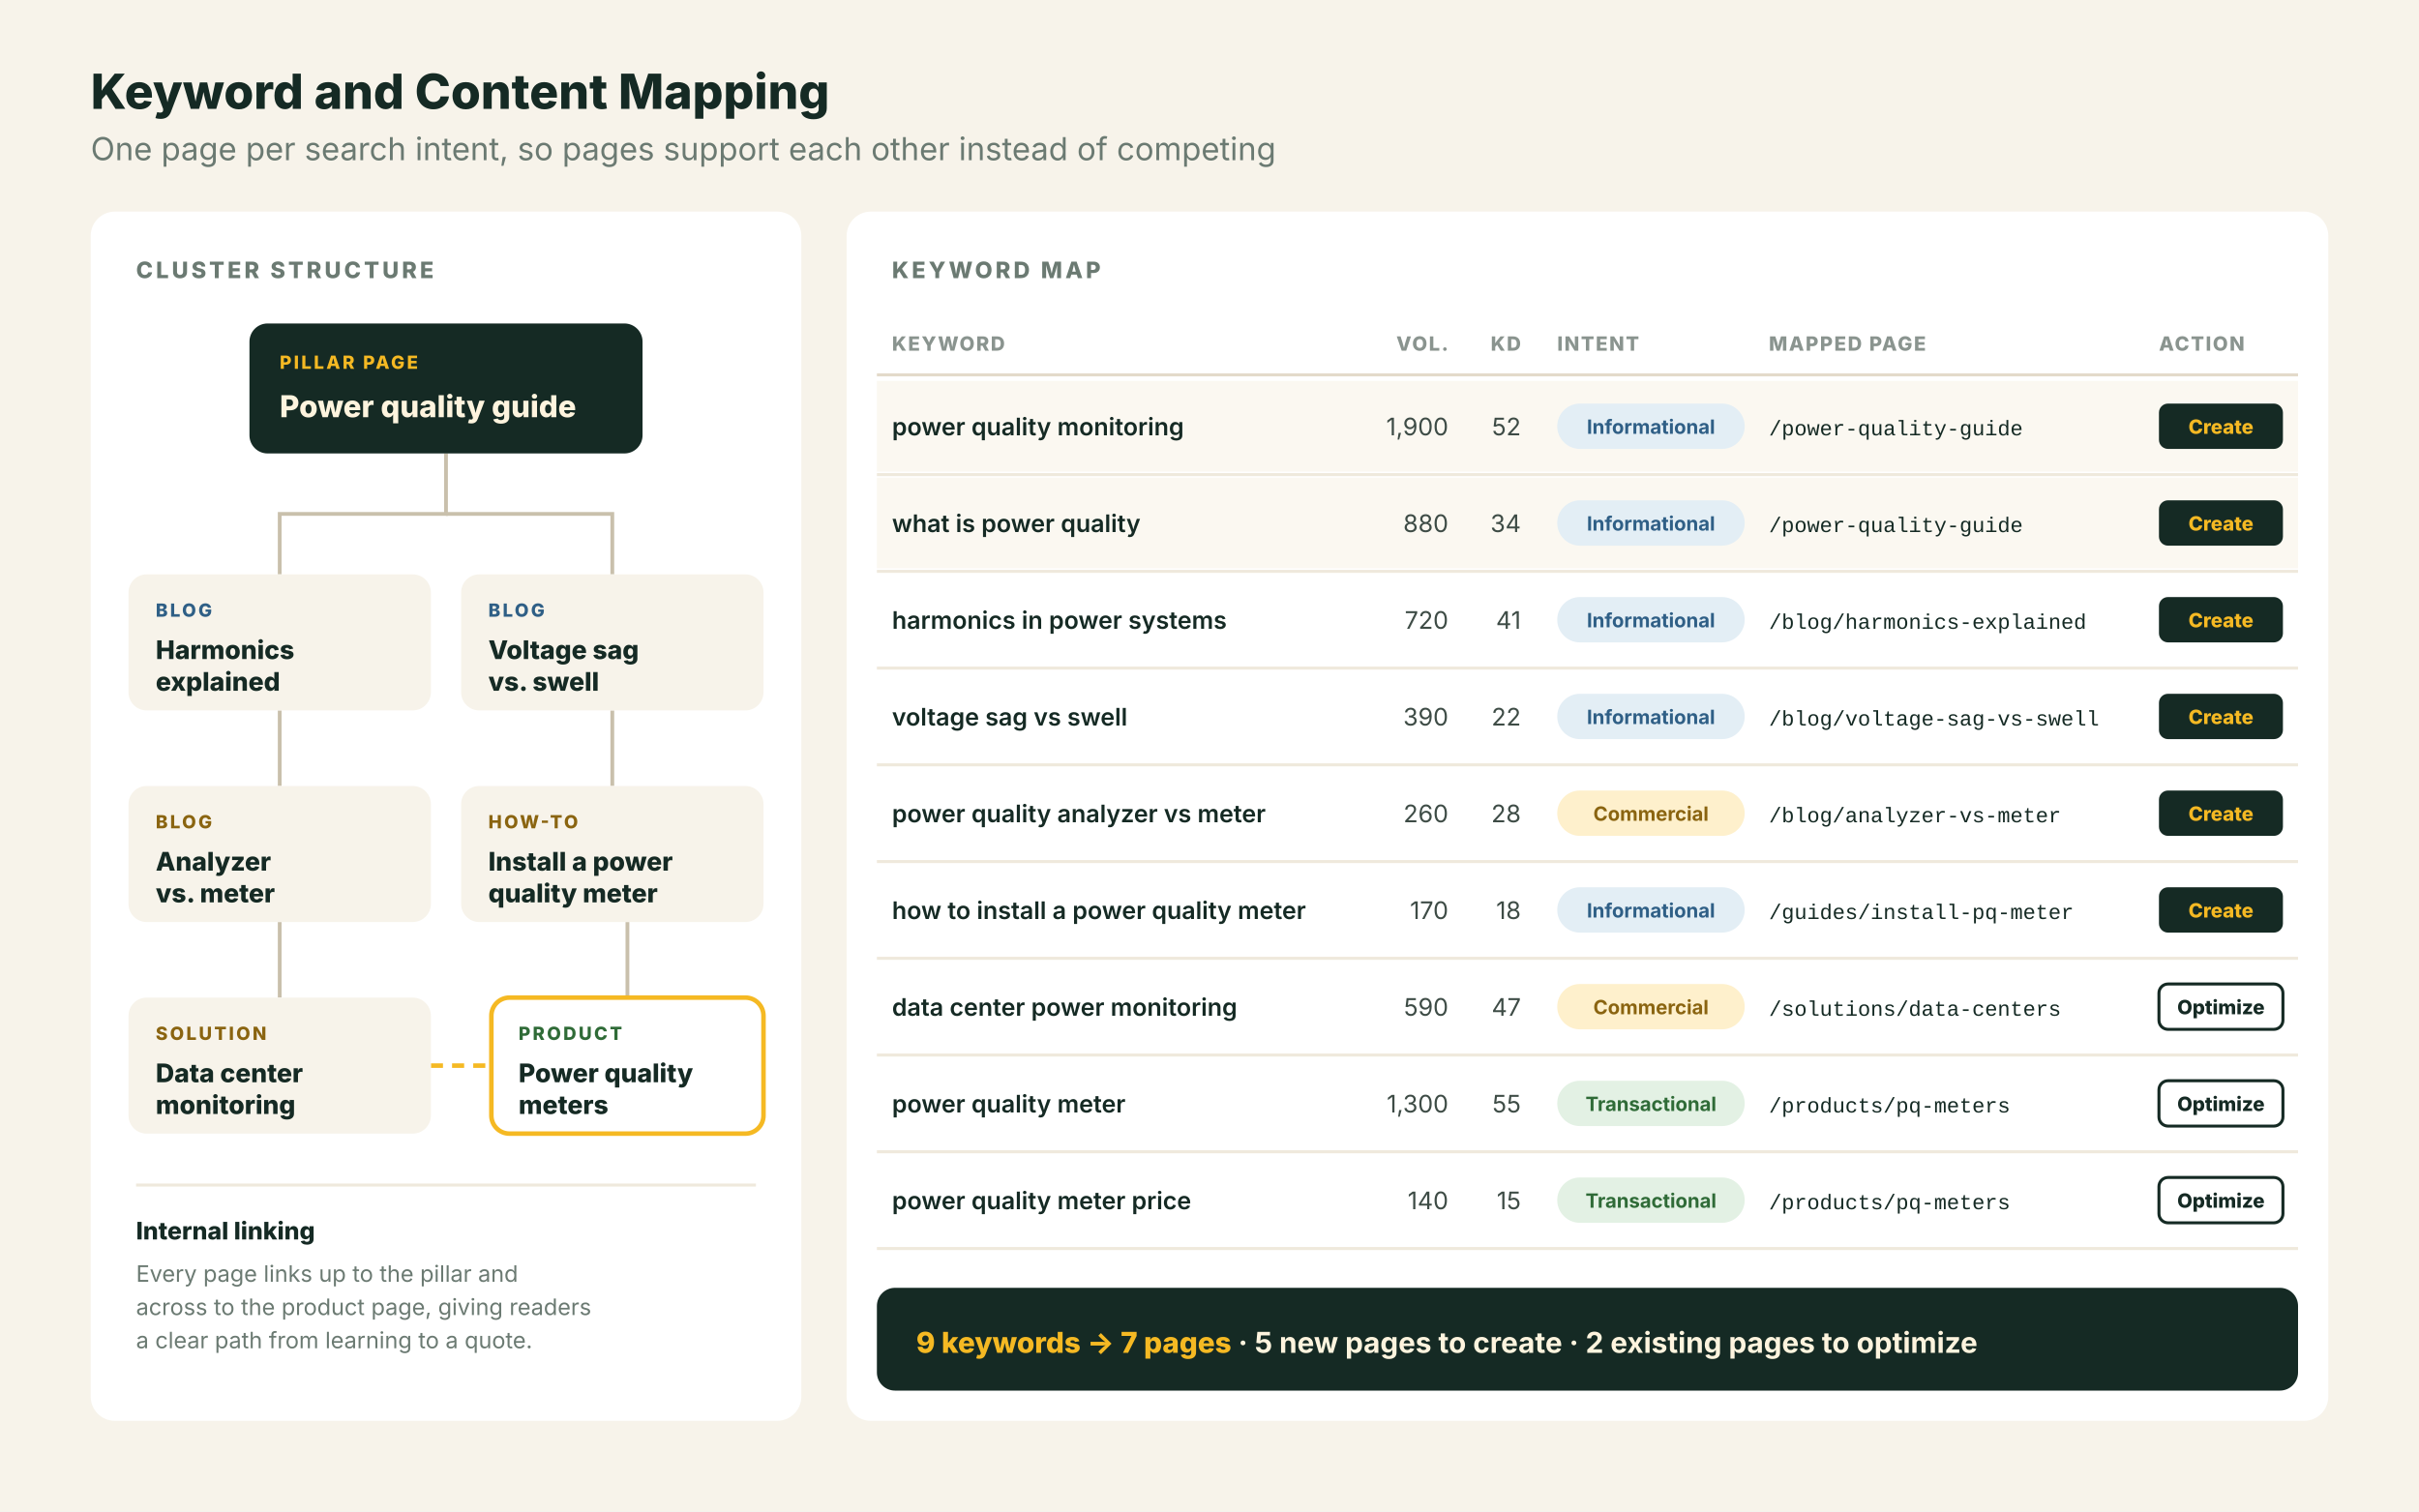
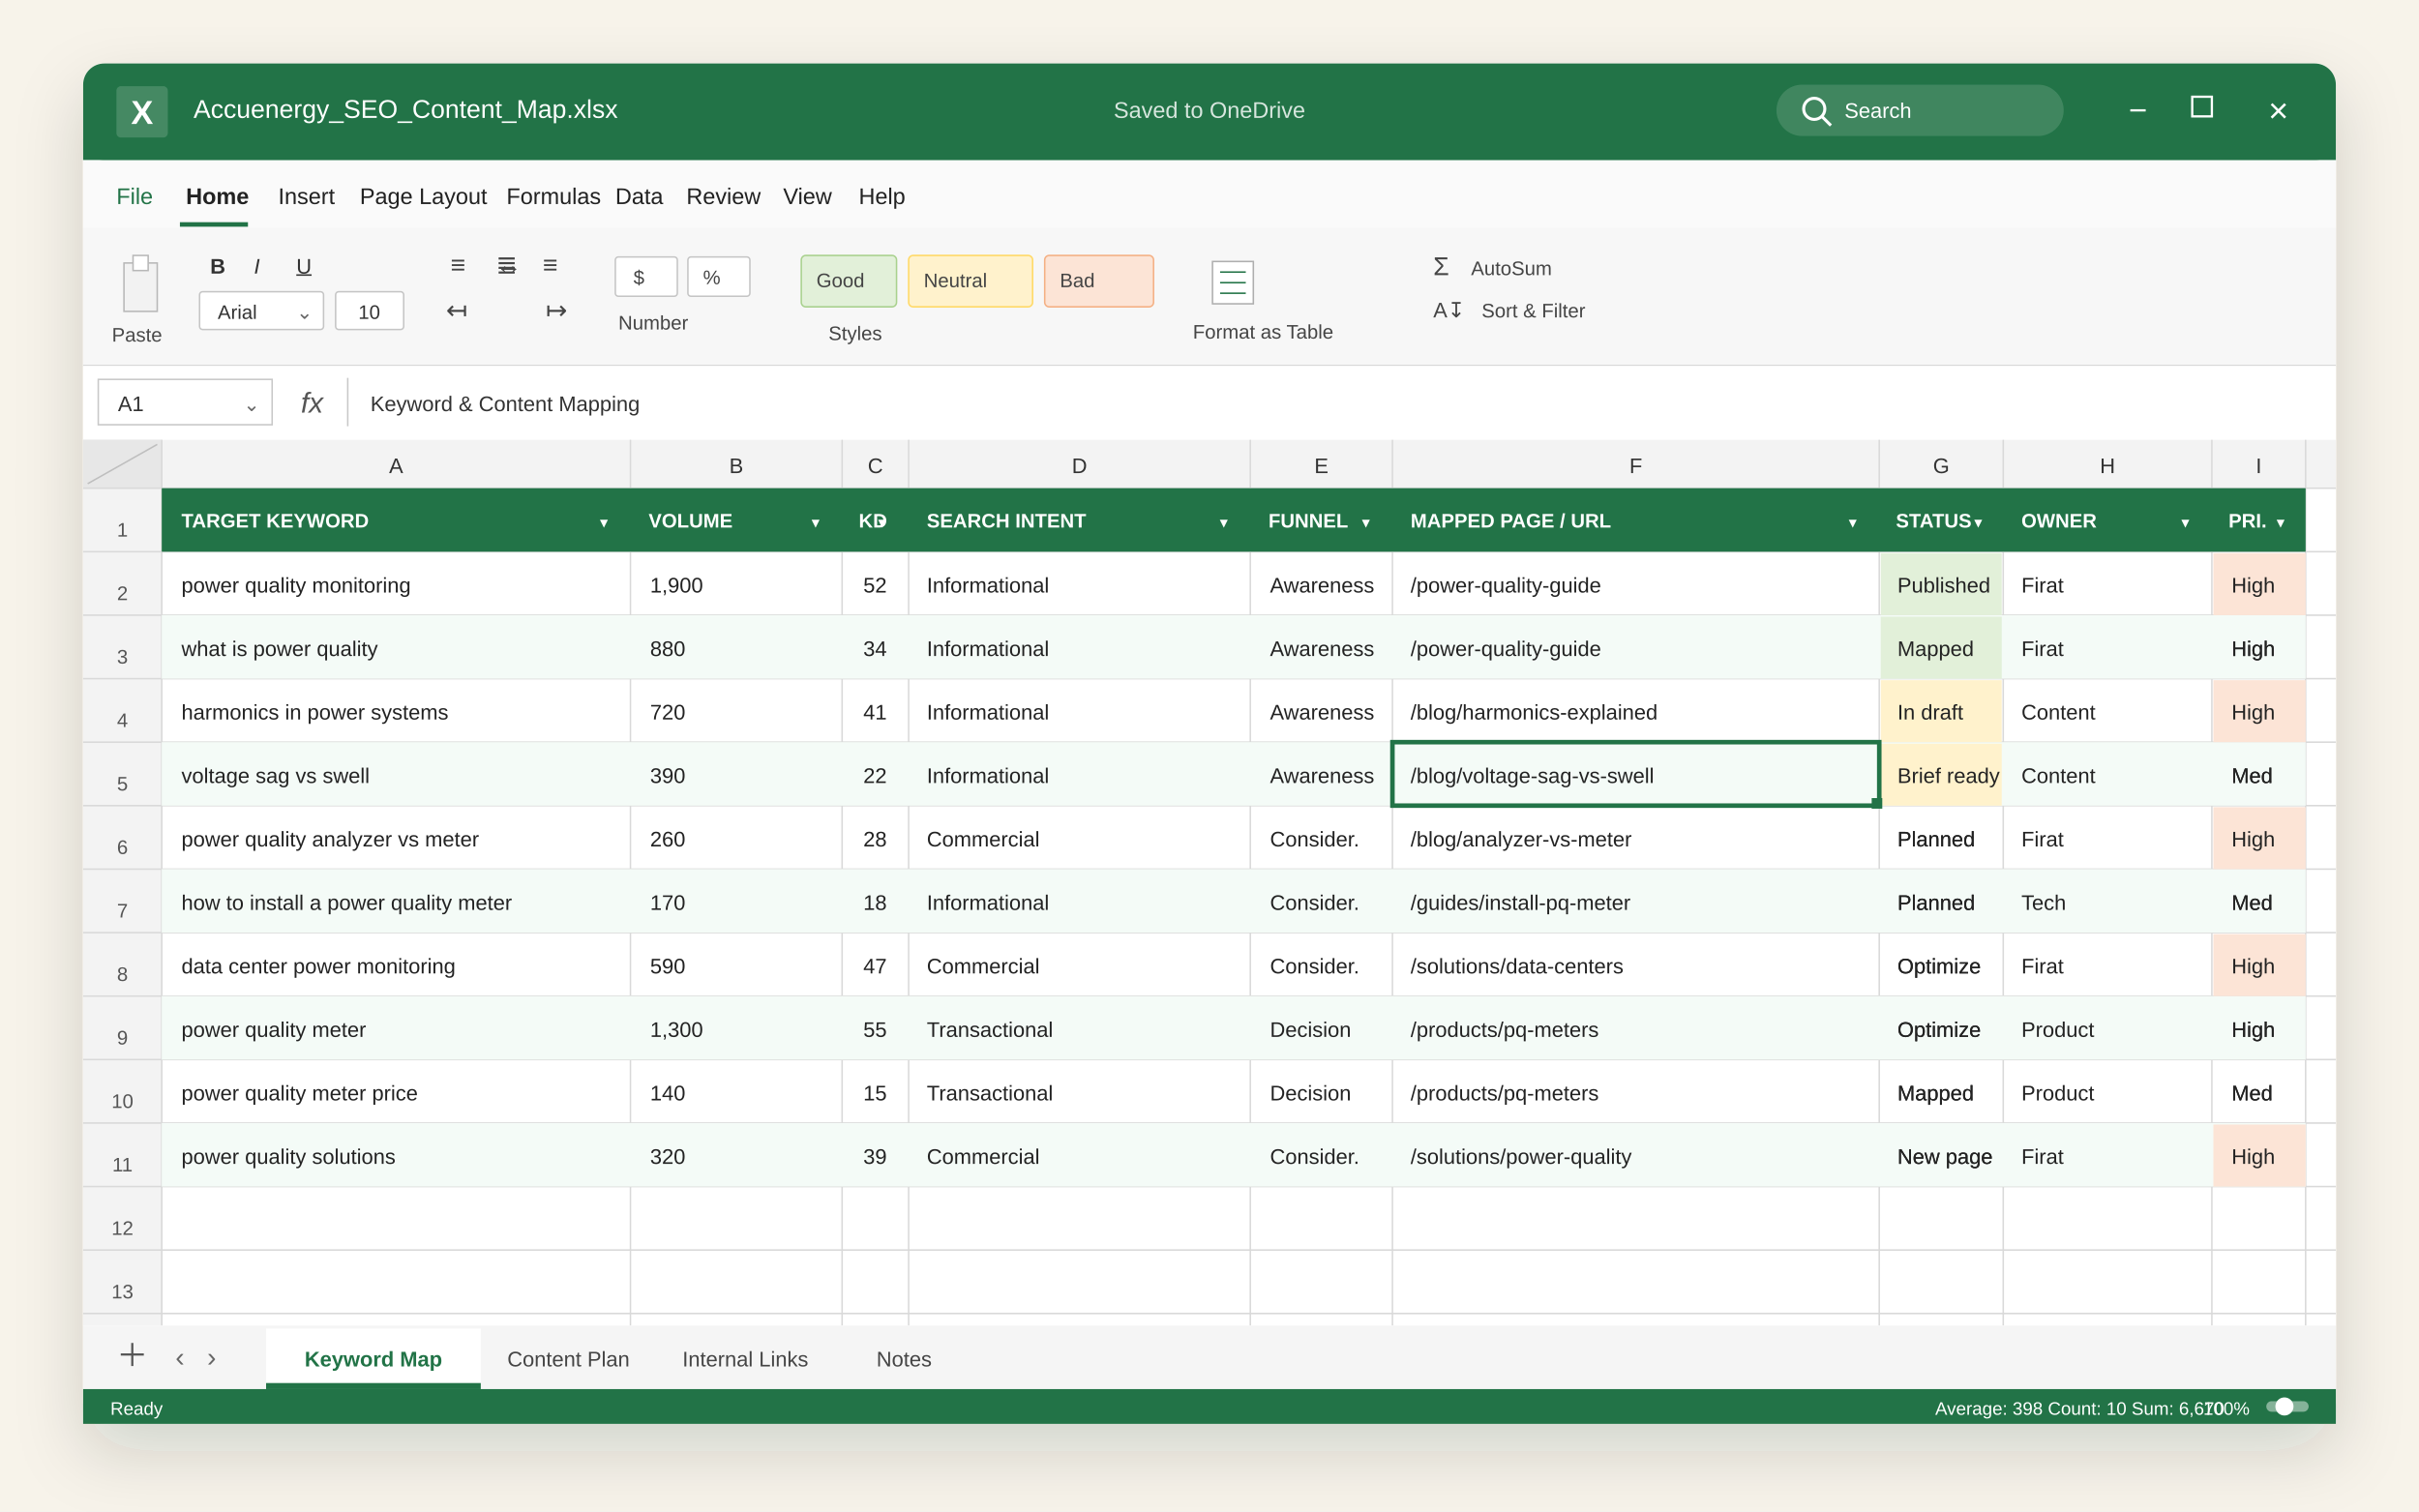
- <svg xmlns="http://www.w3.org/2000/svg" width="1600" height="1000" viewBox="0 0 1600 1000" font-family="Inter, 'Segoe UI', Arial, sans-serif">
-   <rect width="1600" height="1000" fill="#F7F3EA" />
-   <text x="60" y="72" font-size="32" font-weight="800" fill="#152A24">Keyword and Content Mapping</text>
-   <text x="60" y="106" font-size="21" fill="#6B7A72">One page per search intent, so pages support each other instead of competing</text>
-   <rect x="60" y="140" width="470" height="800" rx="16" fill="#FFFFFF" />
-   <text x="90" y="184" font-size="15" font-weight="800" fill="#6B7A72" letter-spacing="2">CLUSTER STRUCTURE</text>
-   <g stroke="#C9C0AC" stroke-width="2.5" fill="none">
-     <path d="M295 300 L295 340 L185 340 L185 380" />
-     <path d="M295 340 L405 340 L405 380" />
-     <path d="M185 470 L185 520" />
-     <path d="M405 470 L405 520" />
-     <path d="M185 610 L185 660" />
-     <path d="M415 610 L415 660" />
+ <svg xmlns="http://www.w3.org/2000/svg" width="1600" height="1000" viewBox="0 0 1600 1000" font-family="Arial, Segoe UI, sans-serif">
+   <defs>
+     <filter id="shadow" x="-10%" y="-10%" width="120%" height="130%">
+       <feDropShadow dx="0" dy="18" stdDeviation="22" flood-color="#152A24" flood-opacity=".16" />
+     </filter>
+     <clipPath id="sheet">
+       <rect x="55" y="291" width="1490" height="586" />
+     </clipPath>
+   </defs>
+   <rect x="0" y="0" width="1600" height="1000" rx="0" fill="#F7F3EA" />
+   <g filter="url(#shadow)">
+     <rect x="55" y="42" width="1490" height="900" rx="14" fill="#fff" />
+     <rect x="55" y="42" width="1490" height="64" rx="14" fill="#217346" />
+     <rect x="55" y="92" width="1490" height="14" rx="0" fill="#217346" />
+     <rect x="77" y="57" width="34" height="34" rx="3" fill="#ffffff" fill-opacity=".16" />
+     <text x="94" y="82" font-size="22" fill="#fff" font-weight="700" text-anchor="middle">X</text>
+     <text x="128" y="78" font-size="17" fill="#fff" font-weight="400" text-anchor="start">Accuenergy_SEO_Content_Map.xlsx</text>
+     <text x="800" y="78" font-size="15" fill="#fff" font-weight="400" text-anchor="middle" fill-opacity=".82">Saved to OneDrive</text>
+     <rect x="1175" y="56" width="190" height="34" rx="17" fill="#ffffff" fill-opacity=".14" />
+     <circle cx="1200" cy="72" r="7" fill="none" stroke="#fff" stroke-width="2" />
+     <line x1="1205" y1="77" x2="1211" y2="83" stroke="#fff" stroke-width="2" />
+     <text x="1220" y="78" font-size="14" fill="#fff" font-weight="400" text-anchor="start">Search</text>
+     <text x="1408" y="80" font-size="21" fill="#fff" font-weight="400" text-anchor="start">−</text>
+     <rect x="1450" y="64" width="13" height="13" rx="0" fill="none" stroke="#fff" stroke-width="1.5" />
+     <text x="1507" y="81" font-size="23" fill="#fff" font-weight="400" text-anchor="middle">×</text>
+     <rect x="55" y="106" width="1490" height="45" rx="0" fill="#FAFAFA" />
+     <text x="77" y="135" font-size="15" fill="#217346" font-weight="400" text-anchor="start">File</text>
+     <text x="123" y="135" font-size="15" fill="#202020" font-weight="700" text-anchor="start">Home</text>
+     <text x="184" y="135" font-size="15" fill="#202020" font-weight="400" text-anchor="start">Insert</text>
+     <text x="238" y="135" font-size="15" fill="#202020" font-weight="400" text-anchor="start">Page Layout</text>
+     <text x="335" y="135" font-size="15" fill="#202020" font-weight="400" text-anchor="start">Formulas</text>
+     <text x="407" y="135" font-size="15" fill="#202020" font-weight="400" text-anchor="start">Data</text>
+     <text x="454" y="135" font-size="15" fill="#202020" font-weight="400" text-anchor="start">Review</text>
+     <text x="518" y="135" font-size="15" fill="#202020" font-weight="400" text-anchor="start">View</text>
+     <text x="568" y="135" font-size="15" fill="#202020" font-weight="400" text-anchor="start">Help</text>
+     <rect x="119" y="147" width="45" height="3" rx="0" fill="#217346" />
+     <rect x="55" y="151" width="1490" height="91" rx="0" fill="#F7F7F7" />
+     <line x1="55" y1="242" x2="1545" y2="242" stroke="#C9C9C9" />
+     <rect x="82" y="174" width="22" height="32" rx="0" fill="#F2F2F2" stroke="#B8B8B8" stroke-width="1" />
+     <rect x="88" y="169" width="10" height="10" rx="0" fill="#fff" stroke="#B8B8B8" stroke-width="1" />
+     <text x="74" y="226" font-size="13" fill="#4A4A4A" font-weight="400" text-anchor="start">Paste</text>
+     <text x="139" y="181" font-size="14" fill="#333" font-weight="700" text-anchor="start">B</text>
+     <text x="168" y="181" font-size="14" fill="#333" font-weight="400" text-anchor="start" font-style="italic">I</text>
+     <text x="196" y="181" font-size="14" fill="#333" font-weight="400" text-anchor="start" text-decoration="underline">U</text>
+     <rect x="132" y="193" width="82" height="25" rx="2" fill="#fff" stroke="#C5C5C5" stroke-width="1" />
+     <text x="144" y="211" font-size="13" fill="#333" font-weight="400" text-anchor="start">Arial</text>
+     <text x="196" y="211" font-size="13" fill="#666" font-weight="400" text-anchor="start">⌄</text>
+     <rect x="222" y="193" width="45" height="25" rx="2" fill="#fff" stroke="#C5C5C5" stroke-width="1" />
+     <text x="237" y="211" font-size="13" fill="#333" font-weight="400" text-anchor="start">10</text>
+     <text x="298" y="181" font-size="17" fill="#444" font-weight="400" text-anchor="start">≡</text>
+     <text x="328" y="181" font-size="17" fill="#444" font-weight="400" text-anchor="start">≣</text>
+     <text x="359" y="181" font-size="17" fill="#444" font-weight="400" text-anchor="start">≡</text>
+     <text x="295" y="211" font-size="17" fill="#444" font-weight="400" text-anchor="start">↤</text>
+     <text x="328" y="181" font-size="17" fill="#444" font-weight="400" text-anchor="start">↔</text>
+     <text x="361" y="211" font-size="17" fill="#444" font-weight="400" text-anchor="start">↦</text>
+     <rect x="407" y="170" width="41" height="26" rx="2" fill="#fff" stroke="#C5C5C5" stroke-width="1" />
+     <text x="419" y="188" font-size="13" fill="#444" font-weight="400" text-anchor="start">$</text>
+     <rect x="455" y="170" width="41" height="26" rx="2" fill="#fff" stroke="#C5C5C5" stroke-width="1" />
+     <text x="465" y="188" font-size="13" fill="#444" font-weight="400" text-anchor="start">%</text>
+     <text x="409" y="218" font-size="13" fill="#444" font-weight="400" text-anchor="start">Number</text>
+     <rect x="530" y="169" width="63" height="34" rx="3" fill="#E2F0D9" stroke="#A9D18E" stroke-width="1" />
+     <text x="540" y="190" font-size="13" fill="#444" font-weight="400" text-anchor="start">Good</text>
+     <rect x="601" y="169" width="82" height="34" rx="3" fill="#FFF2CC" stroke="#FFD966" stroke-width="1" />
+     <text x="611" y="190" font-size="13" fill="#444" font-weight="400" text-anchor="start">Neutral</text>
+     <rect x="691" y="169" width="72" height="34" rx="3" fill="#FCE4D6" stroke="#F4B084" stroke-width="1" />
+     <text x="701" y="190" font-size="13" fill="#444" font-weight="400" text-anchor="start">Bad</text>
+     <text x="548" y="225" font-size="13" fill="#444" font-weight="400" text-anchor="start">Styles</text>
+     <rect x="802" y="173" width="27" height="28" rx="0" fill="#fff" stroke="#AFAFAF" stroke-width="1" />
+     <path d="M807 180h17M807 187h17M807 194h17" stroke="#217346" />
+     <text x="789" y="224" font-size="13" fill="#444" font-weight="400" text-anchor="start">Format as Table</text>
+     <text x="948" y="182" font-size="17" fill="#444" font-weight="400" text-anchor="start">Σ</text>
+     <text x="973" y="182" font-size="13" fill="#444" font-weight="400" text-anchor="start">AutoSum</text>
+     <text x="948" y="210" font-size="14" fill="#444" font-weight="400" text-anchor="start">A↧</text>
+     <text x="980" y="210" font-size="13" fill="#444" font-weight="400" text-anchor="start">Sort &amp; Filter</text>
+     <rect x="55" y="242" width="1490" height="49" rx="0" fill="#fff" />
+     <rect x="65" y="251" width="115" height="30" rx="0" fill="#fff" stroke="#C8C8C8" stroke-width="1" />
+     <text x="78" y="272" font-size="14" fill="#333" font-weight="400" text-anchor="start">A1</text>
+     <text x="161" y="272" font-size="13" fill="#666" font-weight="400" text-anchor="start">⌄</text>
+     <text x="199" y="273" font-size="19" fill="#555" font-weight="400" text-anchor="start" font-style="italic">fx</text>
+     <line x1="230" y1="250" x2="230" y2="282" stroke="#C8C8C8" />
+     <text x="245" y="272" font-size="14" fill="#333" font-weight="400" text-anchor="start">Keyword &amp; Content Mapping</text>
+     <g clip-path="url(#sheet)">
+       <rect x="55" y="291" width="1490" height="586" rx="0" fill="#fff" />
+       <rect x="55" y="291" width="52" height="586" rx="0" fill="#F3F3F3" />
+       <rect x="55" y="291" width="1490" height="32" rx="0" fill="#F3F3F3" />
+       <rect x="55" y="291" width="52" height="32" rx="0" fill="#E7E7E7" />
+       <path d="M58 320l46-26" stroke="#BEBEBE" />
+       <text x="262" y="313" font-size="14" fill="#333" font-weight="400" text-anchor="middle">A</text>
+       <text x="487" y="313" font-size="14" fill="#333" font-weight="400" text-anchor="middle">B</text>
+       <text x="579" y="313" font-size="14" fill="#333" font-weight="400" text-anchor="middle">C</text>
+       <text x="714" y="313" font-size="14" fill="#333" font-weight="400" text-anchor="middle">D</text>
+       <text x="874" y="313" font-size="14" fill="#333" font-weight="400" text-anchor="middle">E</text>
+       <text x="1082" y="313" font-size="14" fill="#333" font-weight="400" text-anchor="middle">F</text>
+       <text x="1284" y="313" font-size="14" fill="#333" font-weight="400" text-anchor="middle">G</text>
+       <text x="1394" y="313" font-size="14" fill="#333" font-weight="400" text-anchor="middle">H</text>
+       <text x="1494" y="313" font-size="14" fill="#333" font-weight="400" text-anchor="middle">I</text>
+       <text x="81" y="355" font-size="13" fill="#555" font-weight="400" text-anchor="middle">1</text>
+       <text x="81" y="397" font-size="13" fill="#555" font-weight="400" text-anchor="middle">2</text>
+       <text x="81" y="439" font-size="13" fill="#555" font-weight="400" text-anchor="middle">3</text>
+       <text x="81" y="481" font-size="13" fill="#555" font-weight="400" text-anchor="middle">4</text>
+       <text x="81" y="523" font-size="13" fill="#555" font-weight="400" text-anchor="middle">5</text>
+       <text x="81" y="565" font-size="13" fill="#555" font-weight="400" text-anchor="middle">6</text>
+       <text x="81" y="607" font-size="13" fill="#555" font-weight="400" text-anchor="middle">7</text>
+       <text x="81" y="649" font-size="13" fill="#555" font-weight="400" text-anchor="middle">8</text>
+       <text x="81" y="691" font-size="13" fill="#555" font-weight="400" text-anchor="middle">9</text>
+       <text x="81" y="733" font-size="13" fill="#555" font-weight="400" text-anchor="middle">10</text>
+       <text x="81" y="775" font-size="13" fill="#555" font-weight="400" text-anchor="middle">11</text>
+       <text x="81" y="817" font-size="13" fill="#555" font-weight="400" text-anchor="middle">12</text>
+       <text x="81" y="859" font-size="13" fill="#555" font-weight="400" text-anchor="middle">13</text>
+       <line x1="107" y1="291" x2="107" y2="877" stroke="#D9D9D9" />
+       <line x1="417" y1="291" x2="417" y2="877" stroke="#D9D9D9" />
+       <line x1="557" y1="291" x2="557" y2="877" stroke="#D9D9D9" />
+       <line x1="601" y1="291" x2="601" y2="877" stroke="#D9D9D9" />
+       <line x1="827" y1="291" x2="827" y2="877" stroke="#D9D9D9" />
+       <line x1="921" y1="291" x2="921" y2="877" stroke="#D9D9D9" />
+       <line x1="1243" y1="291" x2="1243" y2="877" stroke="#D9D9D9" />
+       <line x1="1325" y1="291" x2="1325" y2="877" stroke="#D9D9D9" />
+       <line x1="1463" y1="291" x2="1463" y2="877" stroke="#D9D9D9" />
+       <line x1="1525" y1="291" x2="1525" y2="877" stroke="#D9D9D9" />
+       <line x1="55" y1="323" x2="1545" y2="323" stroke="#D9D9D9" />
+       <line x1="55" y1="365" x2="1545" y2="365" stroke="#D9D9D9" />
+       <line x1="55" y1="407" x2="1545" y2="407" stroke="#D9D9D9" />
+       <line x1="55" y1="449" x2="1545" y2="449" stroke="#D9D9D9" />
+       <line x1="55" y1="491" x2="1545" y2="491" stroke="#D9D9D9" />
+       <line x1="55" y1="533" x2="1545" y2="533" stroke="#D9D9D9" />
+       <line x1="55" y1="575" x2="1545" y2="575" stroke="#D9D9D9" />
+       <line x1="55" y1="617" x2="1545" y2="617" stroke="#D9D9D9" />
+       <line x1="55" y1="659" x2="1545" y2="659" stroke="#D9D9D9" />
+       <line x1="55" y1="701" x2="1545" y2="701" stroke="#D9D9D9" />
+       <line x1="55" y1="743" x2="1545" y2="743" stroke="#D9D9D9" />
+       <line x1="55" y1="785" x2="1545" y2="785" stroke="#D9D9D9" />
+       <line x1="55" y1="827" x2="1545" y2="827" stroke="#D9D9D9" />
+       <line x1="55" y1="869" x2="1545" y2="869" stroke="#D9D9D9" />
+       <rect x="107" y="323" width="1418" height="42" rx="0" fill="#217346" />
+       <text x="120" y="349" font-size="13" fill="#fff" font-weight="700" text-anchor="start">TARGET KEYWORD</text>
+       <text x="429" y="349" font-size="13" fill="#fff" font-weight="700" text-anchor="start">VOLUME</text>
+       <text x="568" y="349" font-size="13" fill="#fff" font-weight="700" text-anchor="start">KD</text>
+       <text x="613" y="349" font-size="13" fill="#fff" font-weight="700" text-anchor="start">SEARCH INTENT</text>
+       <text x="839" y="349" font-size="13" fill="#fff" font-weight="700" text-anchor="start">FUNNEL</text>
+       <text x="933" y="349" font-size="13" fill="#fff" font-weight="700" text-anchor="start">MAPPED PAGE / URL</text>
+       <text x="1254" y="349" font-size="13" fill="#fff" font-weight="700" text-anchor="start">STATUS</text>
+       <text x="1337" y="349" font-size="13" fill="#fff" font-weight="700" text-anchor="start">OWNER</text>
+       <text x="1474" y="349" font-size="13" fill="#fff" font-weight="700" text-anchor="start">PRI.</text>
+       <text x="395" y="349" font-size="9" fill="#fff" font-weight="400" text-anchor="start">▼</text>
+       <text x="535" y="349" font-size="9" fill="#fff" font-weight="400" text-anchor="start">▼</text>
+       <text x="579" y="349" font-size="9" fill="#fff" font-weight="400" text-anchor="start">▼</text>
+       <text x="805" y="349" font-size="9" fill="#fff" font-weight="400" text-anchor="start">▼</text>
+       <text x="899" y="349" font-size="9" fill="#fff" font-weight="400" text-anchor="start">▼</text>
+       <text x="1221" y="349" font-size="9" fill="#fff" font-weight="400" text-anchor="start">▼</text>
+       <text x="1304" y="349" font-size="9" fill="#fff" font-weight="400" text-anchor="start">▼</text>
+       <text x="1441" y="349" font-size="9" fill="#fff" font-weight="400" text-anchor="start">▼</text>
+       <text x="1504" y="349" font-size="9" fill="#fff" font-weight="400" text-anchor="start">▼</text>
+       <rect x="107" y="407" width="1418" height="42" rx="0" fill="#F4FBF7" />
+       <rect x="107" y="491" width="1418" height="42" rx="0" fill="#F4FBF7" />
+       <rect x="107" y="575" width="1418" height="42" rx="0" fill="#F4FBF7" />
+       <rect x="107" y="659" width="1418" height="42" rx="0" fill="#F4FBF7" />
+       <rect x="107" y="743" width="1418" height="42" rx="0" fill="#F4FBF7" />
+       <text x="120" y="392" font-size="14" fill="#242424" font-weight="400" text-anchor="start">power quality monitoring</text>
+       <text x="430" y="392" font-size="14" fill="#242424" font-weight="400" text-anchor="start">1,900</text>
+       <text x="571" y="392" font-size="14" fill="#242424" font-weight="400" text-anchor="start">52</text>
+       <text x="613" y="392" font-size="14" fill="#242424" font-weight="400" text-anchor="start">Informational</text>
+       <text x="840" y="392" font-size="14" fill="#242424" font-weight="400" text-anchor="start">Awareness</text>
+       <text x="933" y="392" font-size="14" fill="#242424" font-weight="400" text-anchor="start">/power-quality-guide</text>
+       <text x="1255" y="392" font-size="14" fill="#242424" font-weight="400" text-anchor="start">Published</text>
+       <text x="1337" y="392" font-size="14" fill="#242424" font-weight="400" text-anchor="start">Firat</text>
+       <text x="1476" y="392" font-size="14" fill="#242424" font-weight="400" text-anchor="start">High</text>
+       <text x="120" y="434" font-size="14" fill="#242424" font-weight="400" text-anchor="start">what is power quality</text>
+       <text x="430" y="434" font-size="14" fill="#242424" font-weight="400" text-anchor="start">880</text>
+       <text x="571" y="434" font-size="14" fill="#242424" font-weight="400" text-anchor="start">34</text>
+       <text x="613" y="434" font-size="14" fill="#242424" font-weight="400" text-anchor="start">Informational</text>
+       <text x="840" y="434" font-size="14" fill="#242424" font-weight="400" text-anchor="start">Awareness</text>
+       <text x="933" y="434" font-size="14" fill="#242424" font-weight="400" text-anchor="start">/power-quality-guide</text>
+       <text x="1255" y="434" font-size="14" fill="#242424" font-weight="400" text-anchor="start">Mapped</text>
+       <text x="1337" y="434" font-size="14" fill="#242424" font-weight="400" text-anchor="start">Firat</text>
+       <text x="1476" y="434" font-size="14" fill="#242424" font-weight="400" text-anchor="start">High</text>
+       <text x="120" y="476" font-size="14" fill="#242424" font-weight="400" text-anchor="start">harmonics in power systems</text>
+       <text x="430" y="476" font-size="14" fill="#242424" font-weight="400" text-anchor="start">720</text>
+       <text x="571" y="476" font-size="14" fill="#242424" font-weight="400" text-anchor="start">41</text>
+       <text x="613" y="476" font-size="14" fill="#242424" font-weight="400" text-anchor="start">Informational</text>
+       <text x="840" y="476" font-size="14" fill="#242424" font-weight="400" text-anchor="start">Awareness</text>
+       <text x="933" y="476" font-size="14" fill="#242424" font-weight="400" text-anchor="start">/blog/harmonics-explained</text>
+       <text x="1255" y="476" font-size="14" fill="#242424" font-weight="400" text-anchor="start">In draft</text>
+       <text x="1337" y="476" font-size="14" fill="#242424" font-weight="400" text-anchor="start">Content</text>
+       <text x="1476" y="476" font-size="14" fill="#242424" font-weight="400" text-anchor="start">High</text>
+       <text x="120" y="518" font-size="14" fill="#242424" font-weight="400" text-anchor="start">voltage sag vs swell</text>
+       <text x="430" y="518" font-size="14" fill="#242424" font-weight="400" text-anchor="start">390</text>
+       <text x="571" y="518" font-size="14" fill="#242424" font-weight="400" text-anchor="start">22</text>
+       <text x="613" y="518" font-size="14" fill="#242424" font-weight="400" text-anchor="start">Informational</text>
+       <text x="840" y="518" font-size="14" fill="#242424" font-weight="400" text-anchor="start">Awareness</text>
+       <text x="933" y="518" font-size="14" fill="#242424" font-weight="400" text-anchor="start">/blog/voltage-sag-vs-swell</text>
+       <text x="1255" y="518" font-size="14" fill="#242424" font-weight="400" text-anchor="start">Brief ready</text>
+       <text x="1337" y="518" font-size="14" fill="#242424" font-weight="400" text-anchor="start">Content</text>
+       <text x="1476" y="518" font-size="14" fill="#242424" font-weight="400" text-anchor="start">Med</text>
+       <text x="120" y="560" font-size="14" fill="#242424" font-weight="400" text-anchor="start">power quality analyzer vs meter</text>
+       <text x="430" y="560" font-size="14" fill="#242424" font-weight="400" text-anchor="start">260</text>
+       <text x="571" y="560" font-size="14" fill="#242424" font-weight="400" text-anchor="start">28</text>
+       <text x="613" y="560" font-size="14" fill="#242424" font-weight="400" text-anchor="start">Commercial</text>
+       <text x="840" y="560" font-size="14" fill="#242424" font-weight="400" text-anchor="start">Consider.</text>
+       <text x="933" y="560" font-size="14" fill="#242424" font-weight="400" text-anchor="start">/blog/analyzer-vs-meter</text>
+       <text x="1255" y="560" font-size="14" fill="#242424" font-weight="400" text-anchor="start">Planned</text>
+       <text x="1337" y="560" font-size="14" fill="#242424" font-weight="400" text-anchor="start">Firat</text>
+       <text x="1476" y="560" font-size="14" fill="#242424" font-weight="400" text-anchor="start">High</text>
+       <text x="120" y="602" font-size="14" fill="#242424" font-weight="400" text-anchor="start">how to install a power quality meter</text>
+       <text x="430" y="602" font-size="14" fill="#242424" font-weight="400" text-anchor="start">170</text>
+       <text x="571" y="602" font-size="14" fill="#242424" font-weight="400" text-anchor="start">18</text>
+       <text x="613" y="602" font-size="14" fill="#242424" font-weight="400" text-anchor="start">Informational</text>
+       <text x="840" y="602" font-size="14" fill="#242424" font-weight="400" text-anchor="start">Consider.</text>
+       <text x="933" y="602" font-size="14" fill="#242424" font-weight="400" text-anchor="start">/guides/install-pq-meter</text>
+       <text x="1255" y="602" font-size="14" fill="#242424" font-weight="400" text-anchor="start">Planned</text>
+       <text x="1337" y="602" font-size="14" fill="#242424" font-weight="400" text-anchor="start">Tech</text>
+       <text x="1476" y="602" font-size="14" fill="#242424" font-weight="400" text-anchor="start">Med</text>
+       <text x="120" y="644" font-size="14" fill="#242424" font-weight="400" text-anchor="start">data center power monitoring</text>
+       <text x="430" y="644" font-size="14" fill="#242424" font-weight="400" text-anchor="start">590</text>
+       <text x="571" y="644" font-size="14" fill="#242424" font-weight="400" text-anchor="start">47</text>
+       <text x="613" y="644" font-size="14" fill="#242424" font-weight="400" text-anchor="start">Commercial</text>
+       <text x="840" y="644" font-size="14" fill="#242424" font-weight="400" text-anchor="start">Consider.</text>
+       <text x="933" y="644" font-size="14" fill="#242424" font-weight="400" text-anchor="start">/solutions/data-centers</text>
+       <text x="1255" y="644" font-size="14" fill="#242424" font-weight="400" text-anchor="start">Optimize</text>
+       <text x="1337" y="644" font-size="14" fill="#242424" font-weight="400" text-anchor="start">Firat</text>
+       <text x="1476" y="644" font-size="14" fill="#242424" font-weight="400" text-anchor="start">High</text>
+       <text x="120" y="686" font-size="14" fill="#242424" font-weight="400" text-anchor="start">power quality meter</text>
+       <text x="430" y="686" font-size="14" fill="#242424" font-weight="400" text-anchor="start">1,300</text>
+       <text x="571" y="686" font-size="14" fill="#242424" font-weight="400" text-anchor="start">55</text>
+       <text x="613" y="686" font-size="14" fill="#242424" font-weight="400" text-anchor="start">Transactional</text>
+       <text x="840" y="686" font-size="14" fill="#242424" font-weight="400" text-anchor="start">Decision</text>
+       <text x="933" y="686" font-size="14" fill="#242424" font-weight="400" text-anchor="start">/products/pq-meters</text>
+       <text x="1255" y="686" font-size="14" fill="#242424" font-weight="400" text-anchor="start">Optimize</text>
+       <text x="1337" y="686" font-size="14" fill="#242424" font-weight="400" text-anchor="start">Product</text>
+       <text x="1476" y="686" font-size="14" fill="#242424" font-weight="400" text-anchor="start">High</text>
+       <text x="120" y="728" font-size="14" fill="#242424" font-weight="400" text-anchor="start">power quality meter price</text>
+       <text x="430" y="728" font-size="14" fill="#242424" font-weight="400" text-anchor="start">140</text>
+       <text x="571" y="728" font-size="14" fill="#242424" font-weight="400" text-anchor="start">15</text>
+       <text x="613" y="728" font-size="14" fill="#242424" font-weight="400" text-anchor="start">Transactional</text>
+       <text x="840" y="728" font-size="14" fill="#242424" font-weight="400" text-anchor="start">Decision</text>
+       <text x="933" y="728" font-size="14" fill="#242424" font-weight="400" text-anchor="start">/products/pq-meters</text>
+       <text x="1255" y="728" font-size="14" fill="#242424" font-weight="400" text-anchor="start">Mapped</text>
+       <text x="1337" y="728" font-size="14" fill="#242424" font-weight="400" text-anchor="start">Product</text>
+       <text x="1476" y="728" font-size="14" fill="#242424" font-weight="400" text-anchor="start">Med</text>
+       <text x="120" y="770" font-size="14" fill="#242424" font-weight="400" text-anchor="start">power quality solutions</text>
+       <text x="430" y="770" font-size="14" fill="#242424" font-weight="400" text-anchor="start">320</text>
+       <text x="571" y="770" font-size="14" fill="#242424" font-weight="400" text-anchor="start">39</text>
+       <text x="613" y="770" font-size="14" fill="#242424" font-weight="400" text-anchor="start">Commercial</text>
+       <text x="840" y="770" font-size="14" fill="#242424" font-weight="400" text-anchor="start">Consider.</text>
+       <text x="933" y="770" font-size="14" fill="#242424" font-weight="400" text-anchor="start">/solutions/power-quality</text>
+       <text x="1255" y="770" font-size="14" fill="#242424" font-weight="400" text-anchor="start">New page</text>
+       <text x="1337" y="770" font-size="14" fill="#242424" font-weight="400" text-anchor="start">Firat</text>
+       <text x="1476" y="770" font-size="14" fill="#242424" font-weight="400" text-anchor="start">High</text>
+       <rect x="1244" y="366" width="80" height="41" rx="0" fill="#E2F0D9" />
+       <rect x="1244" y="408" width="80" height="41" rx="0" fill="#E2F0D9" />
+       <rect x="1244" y="450" width="80" height="41" rx="0" fill="#FFF2CC" />
+       <rect x="1244" y="492" width="80" height="41" rx="0" fill="#FFF2CC" />
+       <rect x="1464" y="366" width="61" height="41" rx="0" fill="#FCE4D6" />
+       <rect x="1464" y="450" width="61" height="41" rx="0" fill="#FCE4D6" />
+       <rect x="1464" y="534" width="61" height="41" rx="0" fill="#FCE4D6" />
+       <rect x="1464" y="618" width="61" height="41" rx="0" fill="#FCE4D6" />
+       <rect x="1464" y="744" width="61" height="41" rx="0" fill="#FCE4D6" />
+       <text x="1255" y="392" font-size="14" fill="#242424" font-weight="400" text-anchor="start">Published</text>
+       <text x="1476" y="392" font-size="14" fill="#242424" font-weight="400" text-anchor="start">High</text>
+       <text x="1255" y="434" font-size="14" fill="#242424" font-weight="400" text-anchor="start">Mapped</text>
+       <text x="1476" y="434" font-size="14" fill="#242424" font-weight="400" text-anchor="start">High</text>
+       <text x="1255" y="476" font-size="14" fill="#242424" font-weight="400" text-anchor="start">In draft</text>
+       <text x="1476" y="476" font-size="14" fill="#242424" font-weight="400" text-anchor="start">High</text>
+       <text x="1255" y="518" font-size="14" fill="#242424" font-weight="400" text-anchor="start">Brief ready</text>
+       <text x="1476" y="518" font-size="14" fill="#242424" font-weight="400" text-anchor="start">Med</text>
+       <text x="1255" y="560" font-size="14" fill="#242424" font-weight="400" text-anchor="start">Planned</text>
+       <text x="1476" y="560" font-size="14" fill="#242424" font-weight="400" text-anchor="start">High</text>
+       <text x="1255" y="602" font-size="14" fill="#242424" font-weight="400" text-anchor="start">Planned</text>
+       <text x="1476" y="602" font-size="14" fill="#242424" font-weight="400" text-anchor="start">Med</text>
+       <text x="1255" y="644" font-size="14" fill="#242424" font-weight="400" text-anchor="start">Optimize</text>
+       <text x="1476" y="644" font-size="14" fill="#242424" font-weight="400" text-anchor="start">High</text>
+       <text x="1255" y="686" font-size="14" fill="#242424" font-weight="400" text-anchor="start">Optimize</text>
+       <text x="1476" y="686" font-size="14" fill="#242424" font-weight="400" text-anchor="start">High</text>
+       <text x="1255" y="728" font-size="14" fill="#242424" font-weight="400" text-anchor="start">Mapped</text>
+       <text x="1476" y="728" font-size="14" fill="#242424" font-weight="400" text-anchor="start">Med</text>
+       <text x="1255" y="770" font-size="14" fill="#242424" font-weight="400" text-anchor="start">New page</text>
+       <text x="1476" y="770" font-size="14" fill="#242424" font-weight="400" text-anchor="start">High</text>
+       <rect x="921" y="491" width="322" height="42" rx="0" fill="none" stroke="#217346" stroke-width="3" />
+       <rect x="1238" y="528" width="7" height="7" rx="0" fill="#217346" />
+     </g>
+     <rect x="55" y="877" width="1490" height="42" rx="0" fill="#F5F5F5" />
+     <text x="77" y="904" font-size="21" fill="#555" font-weight="400" text-anchor="start">＋</text>
+     <text x="116" y="904" font-size="18" fill="#666" font-weight="400" text-anchor="start">‹</text>
+     <text x="137" y="904" font-size="18" fill="#666" font-weight="400" text-anchor="start">›</text>
+     <rect x="176" y="879" width="142" height="39" rx="0" fill="#fff" />
+     <text x="247" y="904" font-size="14" fill="#217346" font-weight="700" text-anchor="middle">Keyword Map</text>
+     <rect x="176" y="915" width="142" height="4" rx="0" fill="#217346" />
+     <text x="376" y="904" font-size="14" fill="#444" font-weight="400" text-anchor="middle">Content Plan</text>
+     <text x="493" y="904" font-size="14" fill="#444" font-weight="400" text-anchor="middle">Internal Links</text>
+     <text x="598" y="904" font-size="14" fill="#444" font-weight="400" text-anchor="middle">Notes</text>
+     <rect x="55" y="919" width="1490" height="23" rx="0" fill="#217346" />
+     <text x="73" y="936" font-size="12" fill="#fff" font-weight="400" text-anchor="start">Ready</text>
+     <text x="1280" y="936" font-size="12" fill="#fff" font-weight="400" text-anchor="start">Average: 398   Count: 10   Sum: 6,670</text>
+     <text x="1488" y="936" font-size="12" fill="#fff" font-weight="400" text-anchor="end">100%</text>
+     <rect x="1499" y="927" width="28" height="7" rx="3.5" fill="#ffffff" fill-opacity=".45" />
+     <circle cx="1511" cy="930.5" r="6" fill="#fff" />
  </g>
-   <path d="M285 705 L325 705" stroke="#F5B923" stroke-width="3" stroke-dasharray="8 6" />
-   <rect x="165" y="214" width="260" height="86" rx="12" fill="#152A24" />
-   <text x="185" y="244" font-size="12" font-weight="800" fill="#F5B923" letter-spacing="1.5">PILLAR PAGE</text>
-   <text x="185" y="276" font-size="20" font-weight="800" fill="#FEF4DE">Power quality guide</text>
-   <g font-size="12" font-weight="800" letter-spacing="1.5">
-     <rect x="85" y="380" width="200" height="90" rx="12" fill="#F7F3EA" />
-     <text x="103" y="408" fill="#2F5F86">BLOG</text>
-     <text x="103" y="436" font-size="17" letter-spacing="0" fill="#152A24">Harmonics</text>
-     <text x="103" y="457" font-size="17" letter-spacing="0" fill="#152A24">explained</text>
-     <rect x="305" y="380" width="200" height="90" rx="12" fill="#F7F3EA" />
-     <text x="323" y="408" fill="#2F5F86">BLOG</text>
-     <text x="323" y="436" font-size="17" letter-spacing="0" fill="#152A24">Voltage sag</text>
-     <text x="323" y="457" font-size="17" letter-spacing="0" fill="#152A24">vs. swell</text>
-     <rect x="85" y="520" width="200" height="90" rx="12" fill="#F7F3EA" />
-     <text x="103" y="548" fill="#8A6410">BLOG</text>
-     <text x="103" y="576" font-size="17" letter-spacing="0" fill="#152A24">Analyzer</text>
-     <text x="103" y="597" font-size="17" letter-spacing="0" fill="#152A24">vs. meter</text>
-     <rect x="305" y="520" width="200" height="90" rx="12" fill="#F7F3EA" />
-     <text x="323" y="548" fill="#8A6410">HOW-TO</text>
-     <text x="323" y="576" font-size="17" letter-spacing="0" fill="#152A24">Install a power</text>
-     <text x="323" y="597" font-size="17" letter-spacing="0" fill="#152A24">quality meter</text>
-     <rect x="85" y="660" width="200" height="90" rx="12" fill="#F7F3EA" />
-     <text x="103" y="688" fill="#8A6410">SOLUTION</text>
-     <text x="103" y="716" font-size="17" letter-spacing="0" fill="#152A24">Data center</text>
-     <text x="103" y="737" font-size="17" letter-spacing="0" fill="#152A24">monitoring</text>
-     <rect x="325" y="660" width="180" height="90" rx="12" fill="#FFFFFF" stroke="#F5B923" stroke-width="3" />
-     <text x="343" y="688" fill="#2F6B37">PRODUCT</text>
-     <text x="343" y="716" font-size="17" letter-spacing="0" fill="#152A24">Power quality</text>
-     <text x="343" y="737" font-size="17" letter-spacing="0" fill="#152A24">meters</text>
-   </g>
-   <line x1="90" y1="784" x2="500" y2="784" stroke="#EFE9DC" stroke-width="2" />
-   <text x="90" y="820" font-size="16" font-weight="800" fill="#152A24">Internal linking</text>
-   <text x="90" y="848" font-size="15" fill="#6B7A72">Every page links up to the pillar and</text>
-   <text x="90" y="870" font-size="15" fill="#6B7A72">across to the product page, giving readers</text>
-   <text x="90" y="892" font-size="15" fill="#6B7A72">a clear path from learning to a quote.</text>
-   <rect x="560" y="140" width="980" height="800" rx="16" fill="#FFFFFF" />
-   <text x="590" y="184" font-size="15" font-weight="800" fill="#6B7A72" letter-spacing="2">KEYWORD MAP</text>
-   <g font-size="13" font-weight="800" fill="#8A948F" letter-spacing="1">
-     <text x="590" y="232">KEYWORD</text>
-     <text x="958" y="232" text-anchor="end">VOL.</text>
-     <text x="1006" y="232" text-anchor="end">KD</text>
-     <text x="1030" y="232">INTENT</text>
-     <text x="1170" y="232">MAPPED PAGE</text>
-     <text x="1428" y="232">ACTION</text>
-   </g>
-   <line x1="580" y1="248" x2="1520" y2="248" stroke="#E3DACA" stroke-width="2" />
-   <rect x="580" y="252" width="940" height="60" fill="#FBF8F1" />
-   <text x="590" y="288" font-size="16" font-weight="600" fill="#152A24">power quality monitoring</text>
-   <text x="958" y="288" font-size="16" fill="#3E4C46" text-anchor="end">1,900</text>
-   <text x="1006" y="288" font-size="16" fill="#3E4C46" text-anchor="end">52</text>
-   <rect x="1030" y="267" width="124" height="30" rx="15" fill="#E3EEF5" />
-   <text x="1092" y="287" font-size="13" font-weight="700" fill="#2F5F86" text-anchor="middle">Informational</text>
-   <text x="1170" y="288" font-size="14" font-family="Consolas, 'Courier New', monospace" fill="#152A24">/power-quality-guide</text>
-   <rect x="1428" y="267" width="82" height="30" rx="6" fill="#152A24" />
-   <text x="1469" y="287" font-size="13" font-weight="800" fill="#F5B923" text-anchor="middle">Create</text>
-   <line x1="580" y1="314" x2="1520" y2="314" stroke="#EFE9DC" stroke-width="2" />
-   <rect x="580" y="316" width="940" height="60" fill="#FBF8F1" />
-   <text x="590" y="352" font-size="16" font-weight="600" fill="#152A24">what is power quality</text>
-   <text x="958" y="352" font-size="16" fill="#3E4C46" text-anchor="end">880</text>
-   <text x="1006" y="352" font-size="16" fill="#3E4C46" text-anchor="end">34</text>
-   <rect x="1030" y="331" width="124" height="30" rx="15" fill="#E3EEF5" />
-   <text x="1092" y="351" font-size="13" font-weight="700" fill="#2F5F86" text-anchor="middle">Informational</text>
-   <text x="1170" y="352" font-size="14" font-family="Consolas, 'Courier New', monospace" fill="#152A24">/power-quality-guide</text>
-   <rect x="1428" y="331" width="82" height="30" rx="6" fill="#152A24" />
-   <text x="1469" y="351" font-size="13" font-weight="800" fill="#F5B923" text-anchor="middle">Create</text>
-   <line x1="580" y1="378" x2="1520" y2="378" stroke="#EFE9DC" stroke-width="2" />
-   <text x="590" y="416" font-size="16" font-weight="600" fill="#152A24">harmonics in power systems</text>
-   <text x="958" y="416" font-size="16" fill="#3E4C46" text-anchor="end">720</text>
-   <text x="1006" y="416" font-size="16" fill="#3E4C46" text-anchor="end">41</text>
-   <rect x="1030" y="395" width="124" height="30" rx="15" fill="#E3EEF5" />
-   <text x="1092" y="415" font-size="13" font-weight="700" fill="#2F5F86" text-anchor="middle">Informational</text>
-   <text x="1170" y="416" font-size="14" font-family="Consolas, 'Courier New', monospace" fill="#152A24">/blog/harmonics-explained</text>
-   <rect x="1428" y="395" width="82" height="30" rx="6" fill="#152A24" />
-   <text x="1469" y="415" font-size="13" font-weight="800" fill="#F5B923" text-anchor="middle">Create</text>
-   <line x1="580" y1="442" x2="1520" y2="442" stroke="#EFE9DC" stroke-width="2" />
-   <text x="590" y="480" font-size="16" font-weight="600" fill="#152A24">voltage sag vs swell</text>
-   <text x="958" y="480" font-size="16" fill="#3E4C46" text-anchor="end">390</text>
-   <text x="1006" y="480" font-size="16" fill="#3E4C46" text-anchor="end">22</text>
-   <rect x="1030" y="459" width="124" height="30" rx="15" fill="#E3EEF5" />
-   <text x="1092" y="479" font-size="13" font-weight="700" fill="#2F5F86" text-anchor="middle">Informational</text>
-   <text x="1170" y="480" font-size="14" font-family="Consolas, 'Courier New', monospace" fill="#152A24">/blog/voltage-sag-vs-swell</text>
-   <rect x="1428" y="459" width="82" height="30" rx="6" fill="#152A24" />
-   <text x="1469" y="479" font-size="13" font-weight="800" fill="#F5B923" text-anchor="middle">Create</text>
-   <line x1="580" y1="506" x2="1520" y2="506" stroke="#EFE9DC" stroke-width="2" />
-   <text x="590" y="544" font-size="16" font-weight="600" fill="#152A24">power quality analyzer vs meter</text>
-   <text x="958" y="544" font-size="16" fill="#3E4C46" text-anchor="end">260</text>
-   <text x="1006" y="544" font-size="16" fill="#3E4C46" text-anchor="end">28</text>
-   <rect x="1030" y="523" width="124" height="30" rx="15" fill="#FEF0CC" />
-   <text x="1092" y="543" font-size="13" font-weight="700" fill="#8A6410" text-anchor="middle">Commercial</text>
-   <text x="1170" y="544" font-size="14" font-family="Consolas, 'Courier New', monospace" fill="#152A24">/blog/analyzer-vs-meter</text>
-   <rect x="1428" y="523" width="82" height="30" rx="6" fill="#152A24" />
-   <text x="1469" y="543" font-size="13" font-weight="800" fill="#F5B923" text-anchor="middle">Create</text>
-   <line x1="580" y1="570" x2="1520" y2="570" stroke="#EFE9DC" stroke-width="2" />
-   <text x="590" y="608" font-size="16" font-weight="600" fill="#152A24">how to install a power quality meter</text>
-   <text x="958" y="608" font-size="16" fill="#3E4C46" text-anchor="end">170</text>
-   <text x="1006" y="608" font-size="16" fill="#3E4C46" text-anchor="end">18</text>
-   <rect x="1030" y="587" width="124" height="30" rx="15" fill="#E3EEF5" />
-   <text x="1092" y="607" font-size="13" font-weight="700" fill="#2F5F86" text-anchor="middle">Informational</text>
-   <text x="1170" y="608" font-size="14" font-family="Consolas, 'Courier New', monospace" fill="#152A24">/guides/install-pq-meter</text>
-   <rect x="1428" y="587" width="82" height="30" rx="6" fill="#152A24" />
-   <text x="1469" y="607" font-size="13" font-weight="800" fill="#F5B923" text-anchor="middle">Create</text>
-   <line x1="580" y1="634" x2="1520" y2="634" stroke="#EFE9DC" stroke-width="2" />
-   <text x="590" y="672" font-size="16" font-weight="600" fill="#152A24">data center power monitoring</text>
-   <text x="958" y="672" font-size="16" fill="#3E4C46" text-anchor="end">590</text>
-   <text x="1006" y="672" font-size="16" fill="#3E4C46" text-anchor="end">47</text>
-   <rect x="1030" y="651" width="124" height="30" rx="15" fill="#FEF0CC" />
-   <text x="1092" y="671" font-size="13" font-weight="700" fill="#8A6410" text-anchor="middle">Commercial</text>
-   <text x="1170" y="672" font-size="14" font-family="Consolas, 'Courier New', monospace" fill="#152A24">/solutions/data-centers</text>
-   <rect x="1428" y="651" width="82" height="30" rx="6" fill="none" stroke="#152A24" stroke-width="2" />
-   <text x="1469" y="671" font-size="13" font-weight="800" fill="#152A24" text-anchor="middle">Optimize</text>
-   <line x1="580" y1="698" x2="1520" y2="698" stroke="#EFE9DC" stroke-width="2" />
-   <text x="590" y="736" font-size="16" font-weight="600" fill="#152A24">power quality meter</text>
-   <text x="958" y="736" font-size="16" fill="#3E4C46" text-anchor="end">1,300</text>
-   <text x="1006" y="736" font-size="16" fill="#3E4C46" text-anchor="end">55</text>
-   <rect x="1030" y="715" width="124" height="30" rx="15" fill="#E3F1E4" />
-   <text x="1092" y="735" font-size="13" font-weight="700" fill="#2F6B37" text-anchor="middle">Transactional</text>
-   <text x="1170" y="736" font-size="14" font-family="Consolas, 'Courier New', monospace" fill="#152A24">/products/pq-meters</text>
-   <rect x="1428" y="715" width="82" height="30" rx="6" fill="none" stroke="#152A24" stroke-width="2" />
-   <text x="1469" y="735" font-size="13" font-weight="800" fill="#152A24" text-anchor="middle">Optimize</text>
-   <line x1="580" y1="762" x2="1520" y2="762" stroke="#EFE9DC" stroke-width="2" />
-   <text x="590" y="800" font-size="16" font-weight="600" fill="#152A24">power quality meter price</text>
-   <text x="958" y="800" font-size="16" fill="#3E4C46" text-anchor="end">140</text>
-   <text x="1006" y="800" font-size="16" fill="#3E4C46" text-anchor="end">15</text>
-   <rect x="1030" y="779" width="124" height="30" rx="15" fill="#E3F1E4" />
-   <text x="1092" y="799" font-size="13" font-weight="700" fill="#2F6B37" text-anchor="middle">Transactional</text>
-   <text x="1170" y="800" font-size="14" font-family="Consolas, 'Courier New', monospace" fill="#152A24">/products/pq-meters</text>
-   <rect x="1428" y="779" width="82" height="30" rx="6" fill="none" stroke="#152A24" stroke-width="2" />
-   <text x="1469" y="799" font-size="13" font-weight="800" fill="#152A24" text-anchor="middle">Optimize</text>
-   <line x1="580" y1="826" x2="1520" y2="826" stroke="#EFE9DC" stroke-width="2" />
-   <rect x="580" y="852" width="940" height="68" rx="12" fill="#152A24" />
-   <text x="606" y="895" font-size="19" font-weight="700" fill="#FEF4DE">
-     <tspan fill="#F5B923" font-weight="800">9 keywords → 7 pages</tspan>   ·   5 new pages to create   ·   2 existing pages to optimize</text>
</svg>
